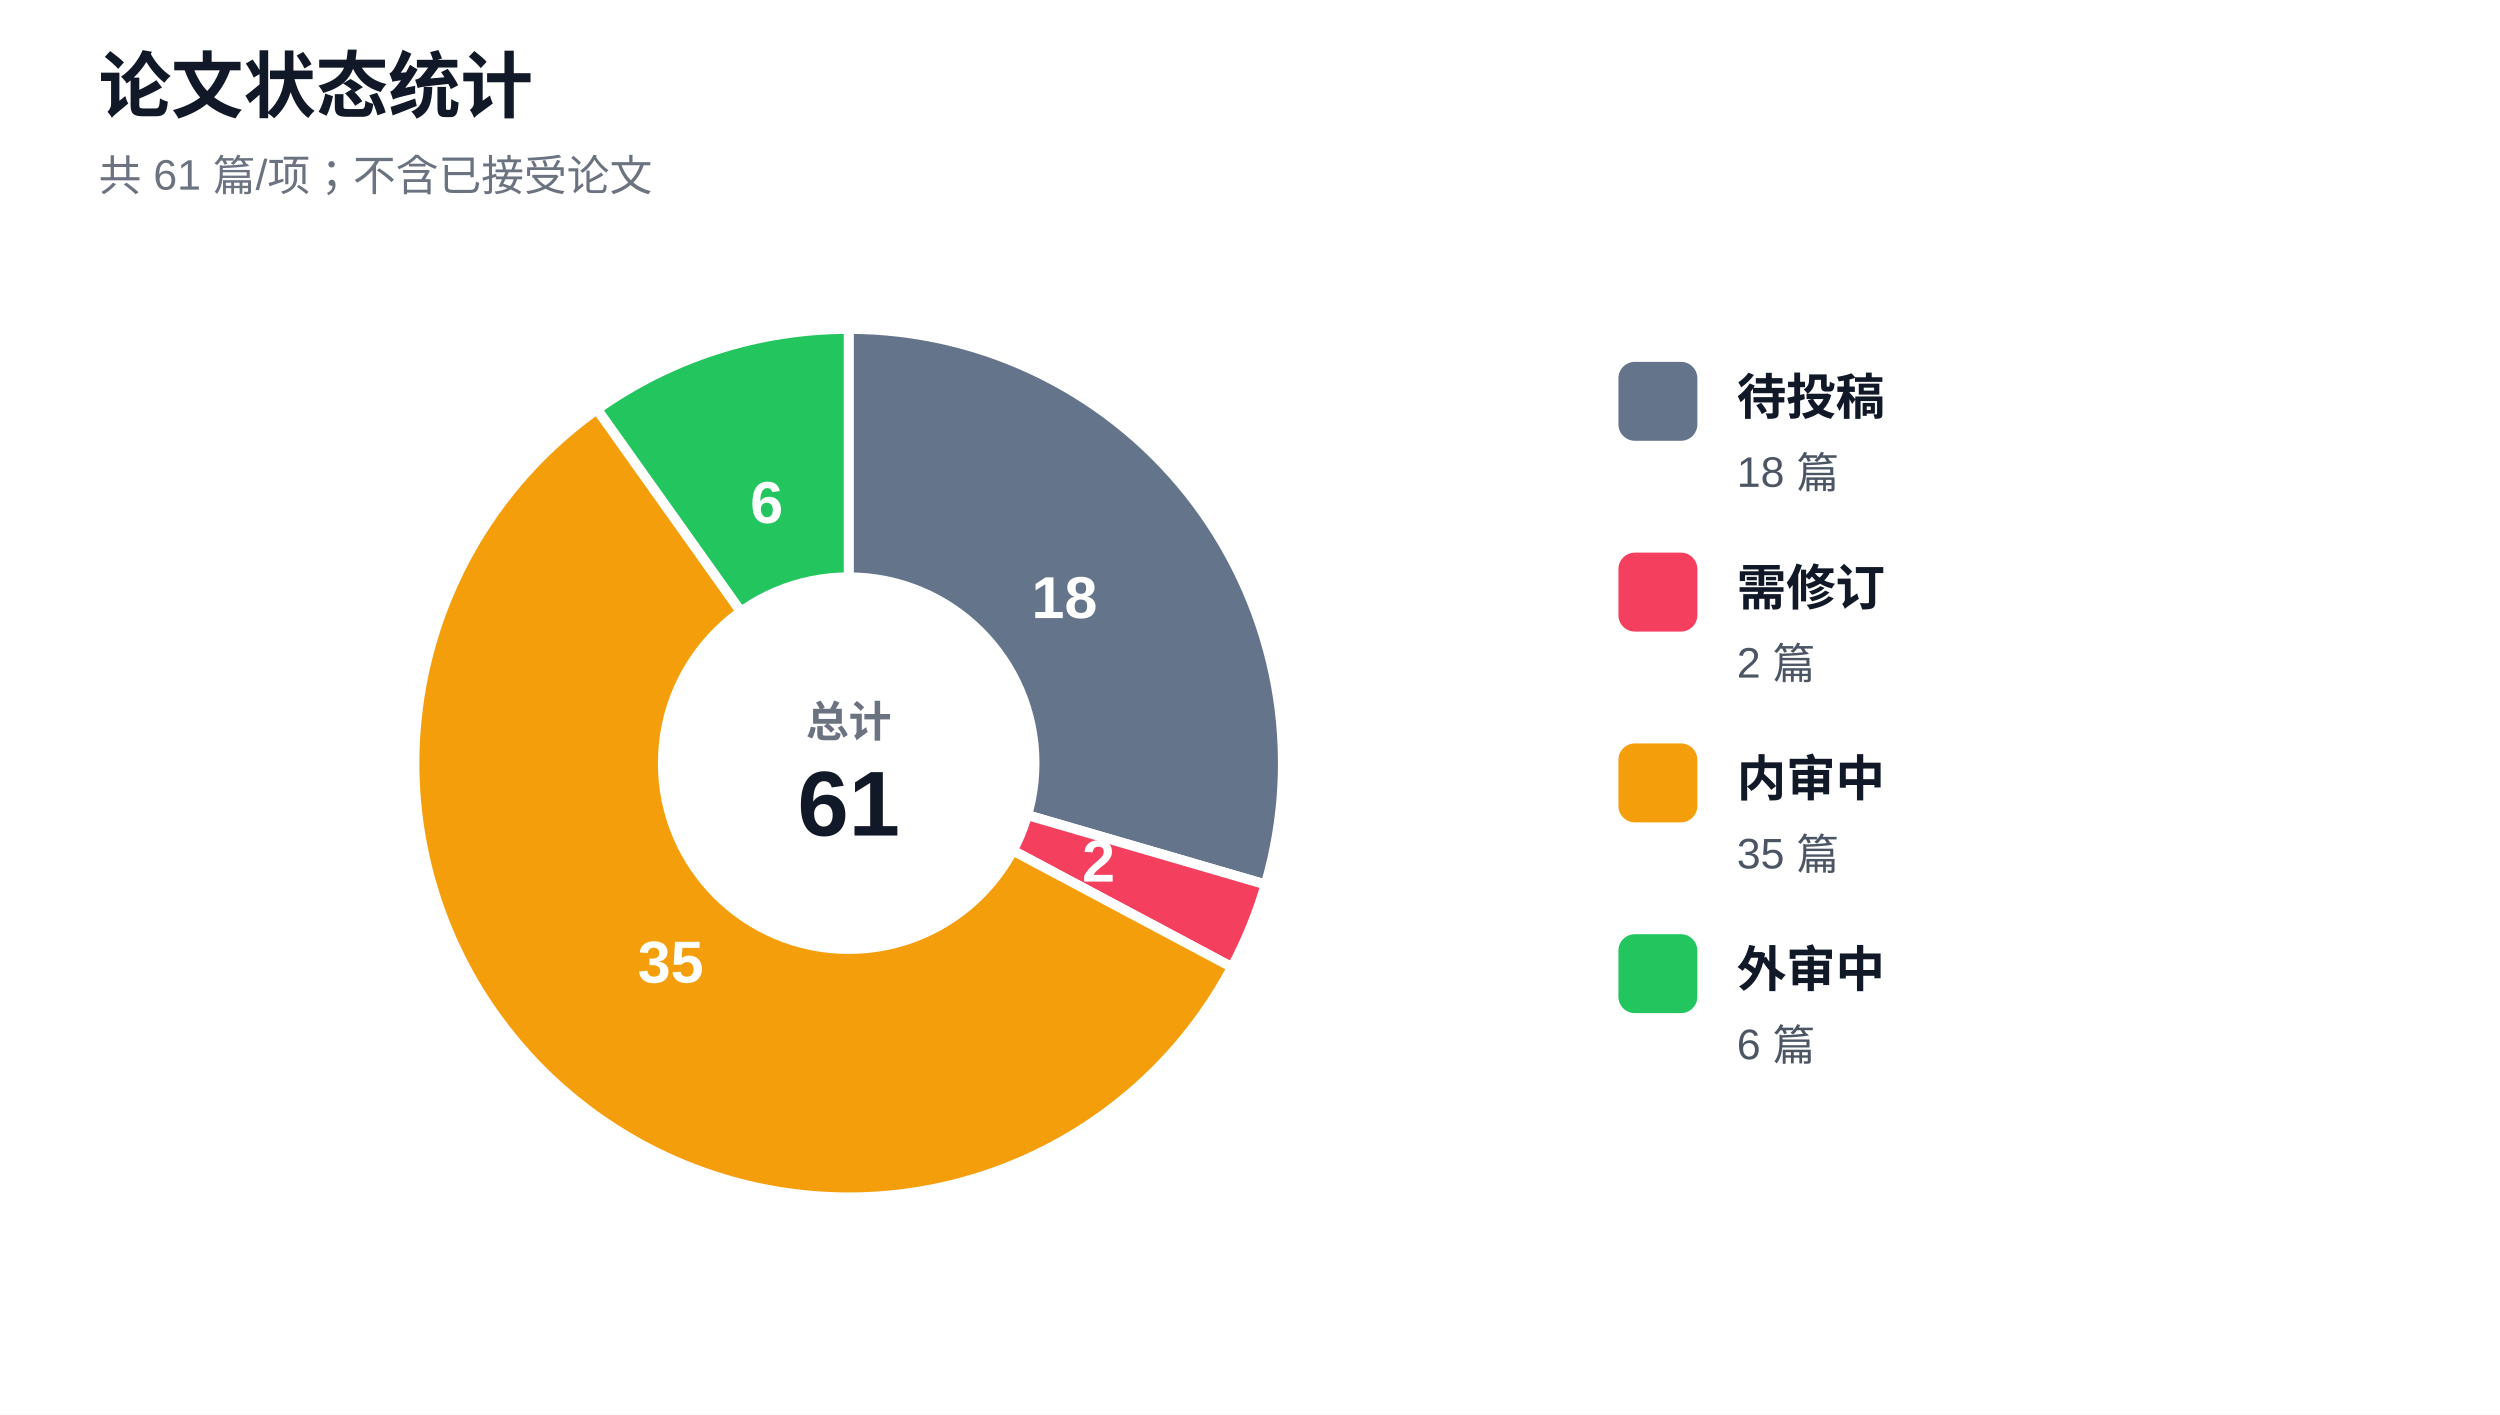
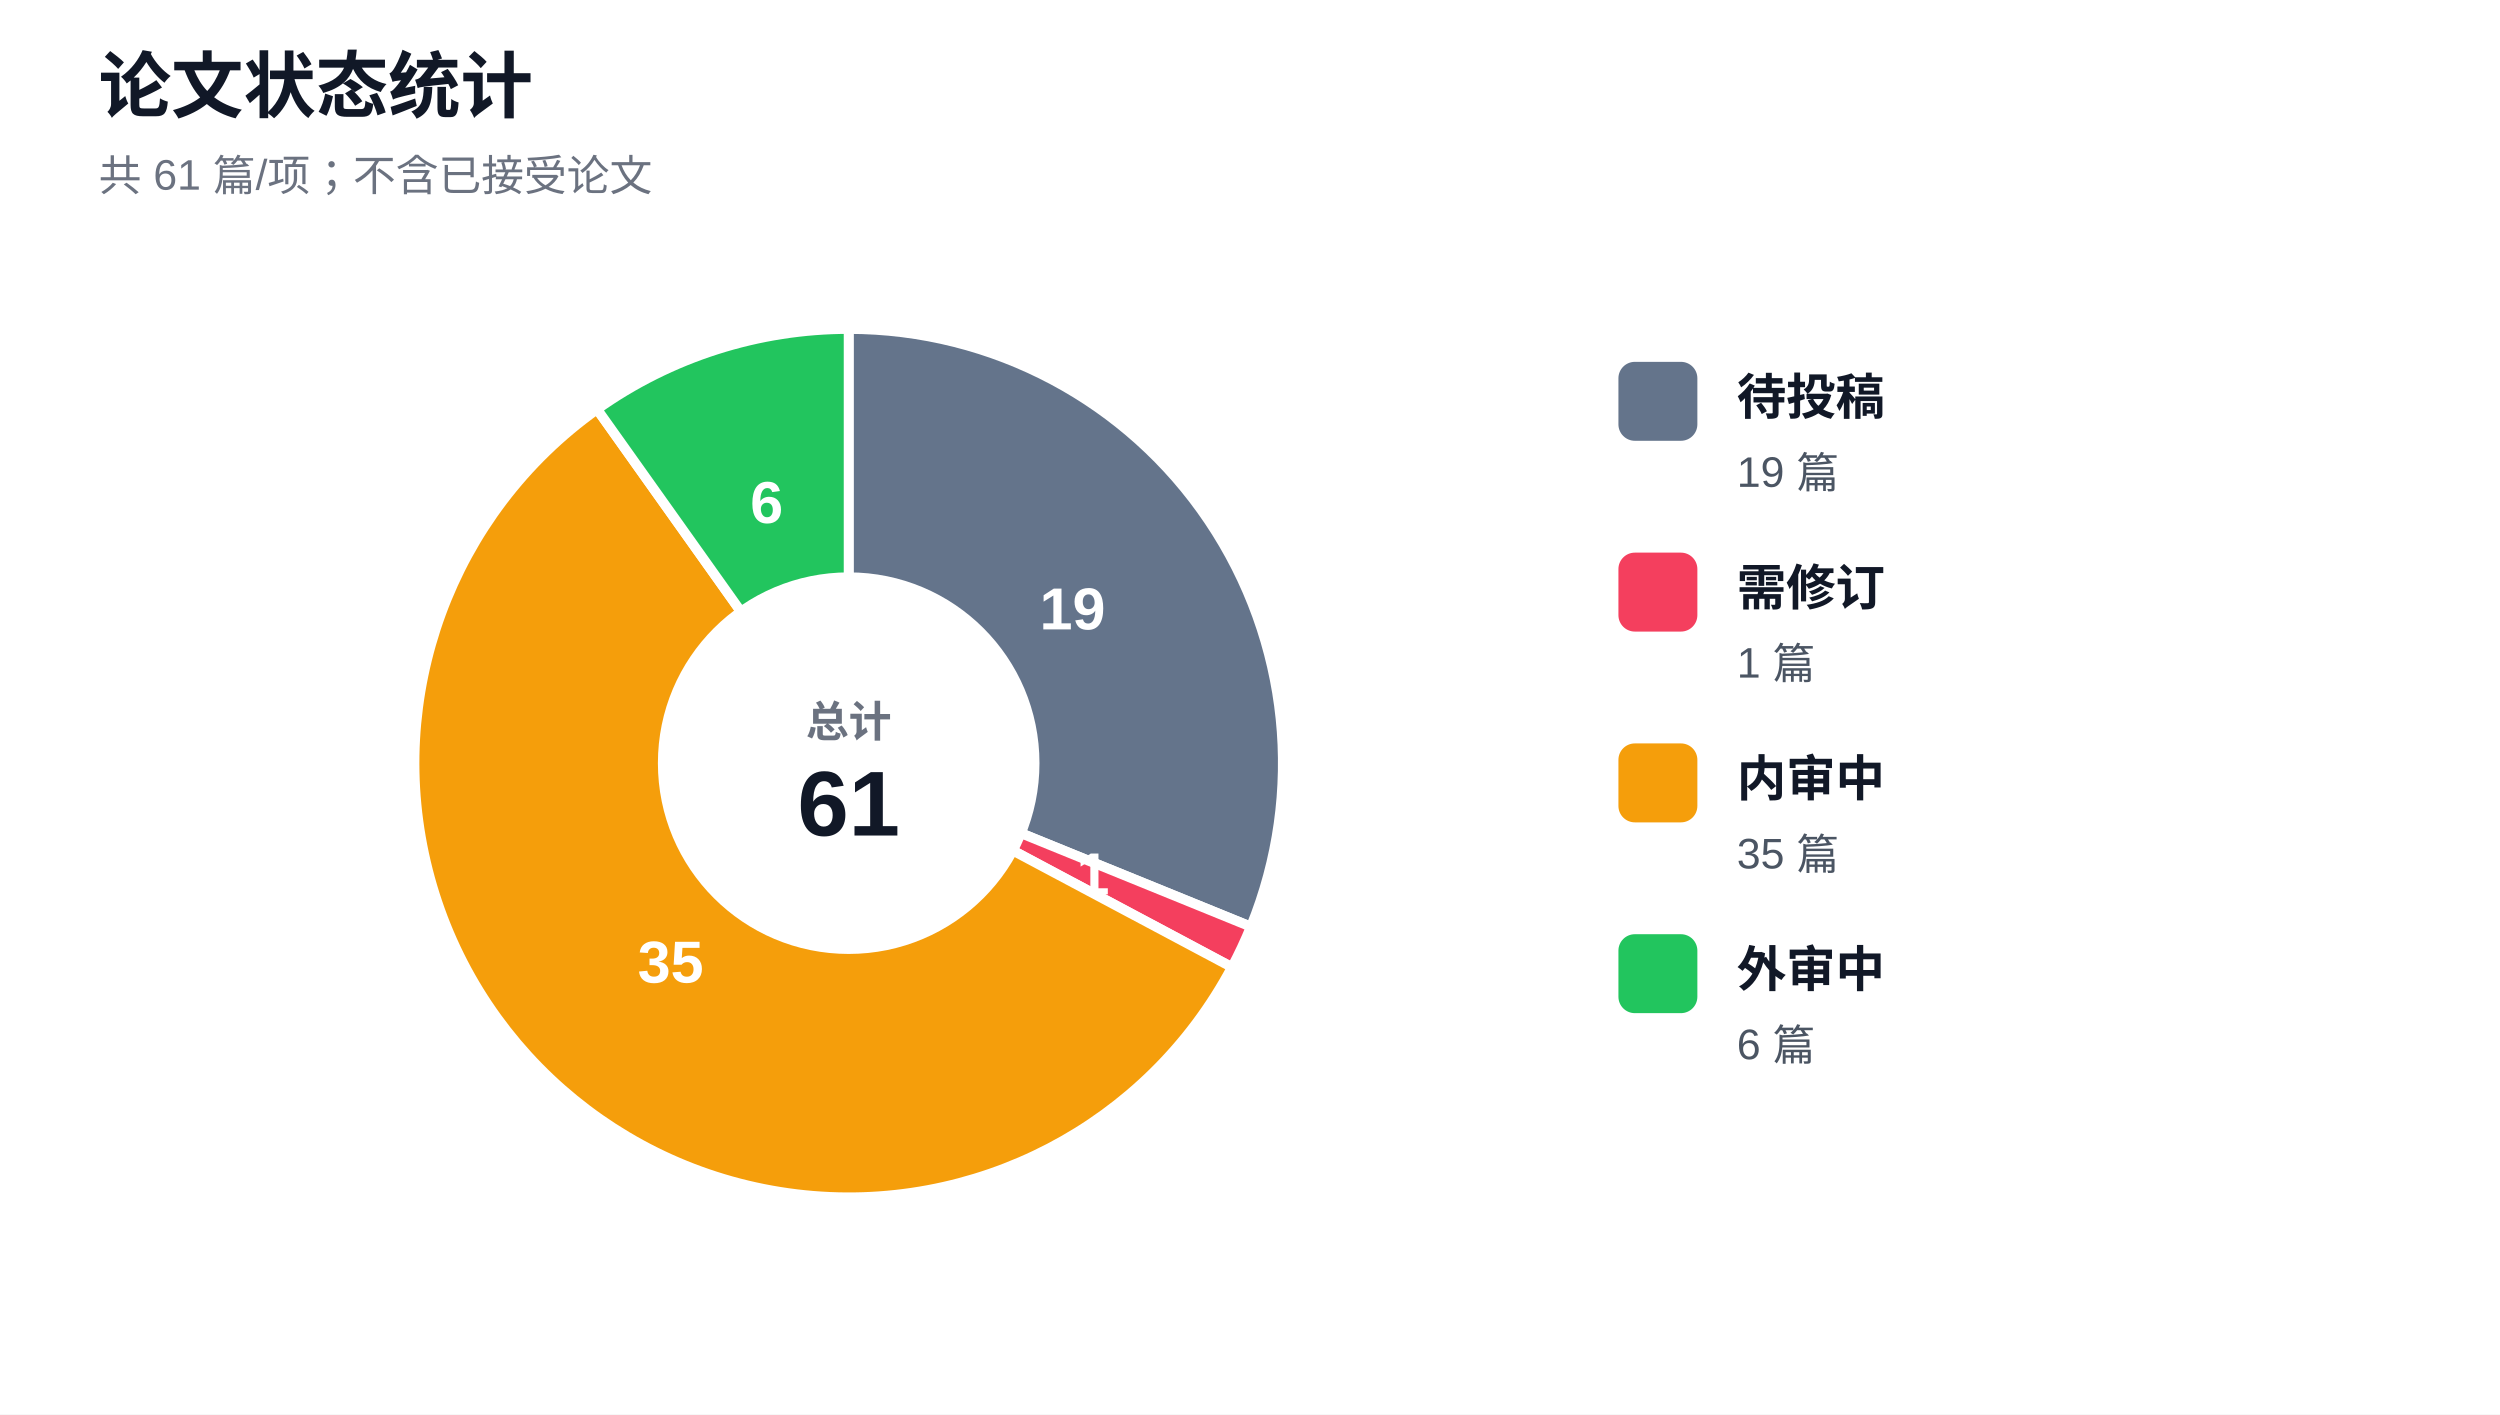
<svg xmlns="http://www.w3.org/2000/svg" width="760" height="430" viewBox="0 0 760 430" role="img" aria-labelledby="title desc">
  <rect width="760" height="430" fill="#ffffff" />
  <text x="30" y="34" fill="#111827" font-family="Arial, Microsoft YaHei, sans-serif" font-size="22" font-weight="700">论文状态统计</text>
  <text x="30" y="58" fill="#6b7280" font-family="Arial, Microsoft YaHei, sans-serif" font-size="13">共 61 篇/项；不含已接受论文</text>
  <g font-family="Arial, Microsoft YaHei, sans-serif">
-     <path d="M 258 232 L 258 100 A 132 132 0 0 1 384.74 268.892 Z" fill="#64748b" stroke="#ffffff" stroke-width="3" />
-     <text x="323.587" y="182.782" fill="#ffffff" font-size="18" font-weight="800" text-anchor="middle" dominant-baseline="middle">18</text>
-     <path d="M 258 232 L 384.74 268.892 A 132 132 0 0 1 374.514 294.037 Z" fill="#f43f5e" stroke="#ffffff" stroke-width="3" />
-     <text x="333.959" y="262.892" fill="#ffffff" font-size="18" font-weight="800" text-anchor="middle" dominant-baseline="middle">2</text>
+     <path d="M 258 232 L 258 100 A 132 132 0 0 1 380.275 281.728 Z" fill="#64748b" stroke="#ffffff" stroke-width="3" />
+     <text x="326.034" y="186.224" fill="#ffffff" font-size="18" font-weight="800" text-anchor="middle" dominant-baseline="middle">19</text>
+     <path d="M 258 232 L 380.275 281.728 A 132 132 0 0 1 374.514 294.037 Z" fill="#f43f5e" stroke="#ffffff" stroke-width="3" />
+     <text x="332.268" y="266.761" fill="#ffffff" font-size="18" font-weight="800" text-anchor="middle" dominant-baseline="middle">1</text>
    <path d="M 258 232 L 374.514 294.037 A 132 132 0 1 1 181.516 124.416 Z" fill="#f59e0b" stroke="#ffffff" stroke-width="3" />
    <text x="203.868" y="293.593" fill="#ffffff" font-size="18" font-weight="800" text-anchor="middle" dominant-baseline="middle">35</text>
    <path d="M 258 232 L 181.516 124.416 A 132 132 0 0 1 258 100 Z" fill="#22c55e" stroke="#ffffff" stroke-width="3" />
    <text x="233.063" y="153.884" fill="#ffffff" font-size="18" font-weight="800" text-anchor="middle" dominant-baseline="middle">6</text>
    <circle cx="258" cy="232" r="58" fill="#ffffff" />
    <text x="258" y="224" fill="#6b7280" font-size="13" font-weight="700" text-anchor="middle">总计</text>
    <text x="258" y="254" fill="#111827" font-size="28" font-weight="700" text-anchor="middle">61</text>
  </g>
  <g font-family="Arial, Microsoft YaHei, sans-serif">
    <rect x="492" y="110" width="24" height="24" rx="5" fill="#64748b" />
    <text x="528" y="126" fill="#111827" font-size="15" font-weight="700">待投稿</text>
-     <text x="528" y="148" fill="#4b5563" font-size="13">18 篇</text>
+     <text x="528" y="148" fill="#4b5563" font-size="13">19 篇</text>
    <rect x="492" y="168" width="24" height="24" rx="5" fill="#f43f5e" />
    <text x="528" y="184" fill="#111827" font-size="15" font-weight="700">需修订</text>
-     <text x="528" y="206" fill="#4b5563" font-size="13">2 篇</text>
+     <text x="528" y="206" fill="#4b5563" font-size="13">1 篇</text>
    <rect x="492" y="226" width="24" height="24" rx="5" fill="#f59e0b" />
    <text x="528" y="242" fill="#111827" font-size="15" font-weight="700">内审中</text>
    <text x="528" y="264" fill="#4b5563" font-size="13">35 篇</text>
    <rect x="492" y="284" width="24" height="24" rx="5" fill="#22c55e" />
    <text x="528" y="300" fill="#111827" font-size="15" font-weight="700">外审中</text>
    <text x="528" y="322" fill="#4b5563" font-size="13">6 篇</text>
  </g>
</svg>
